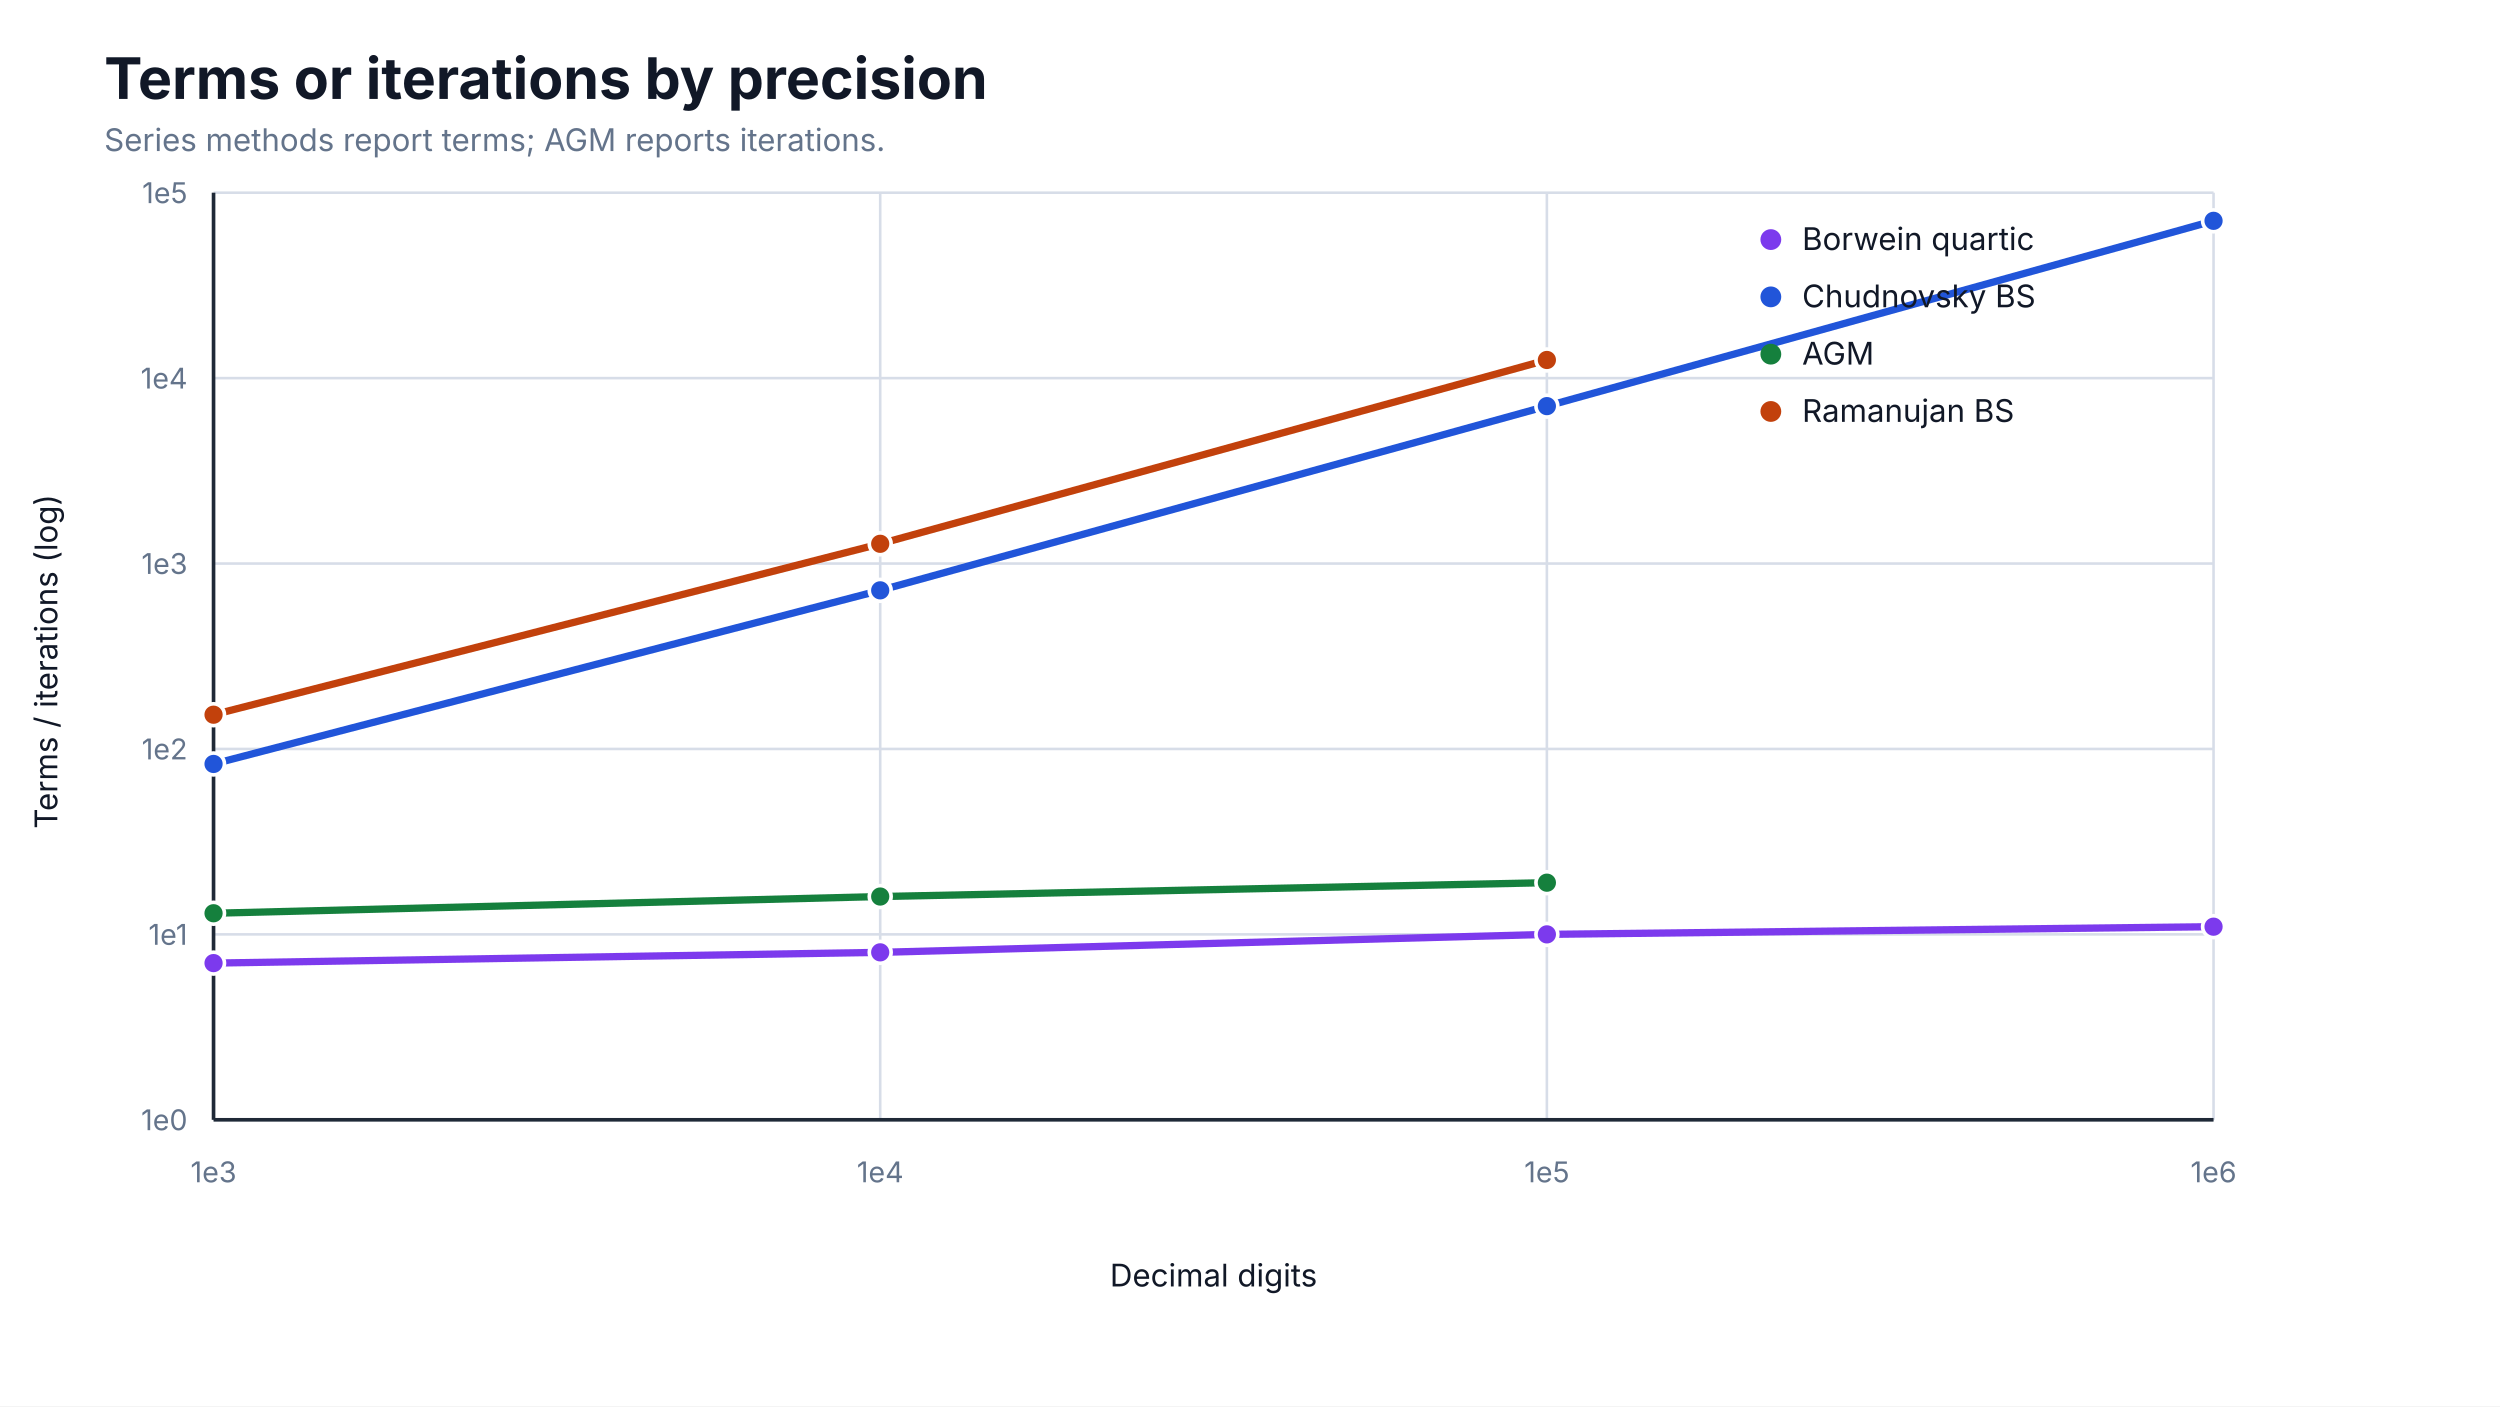
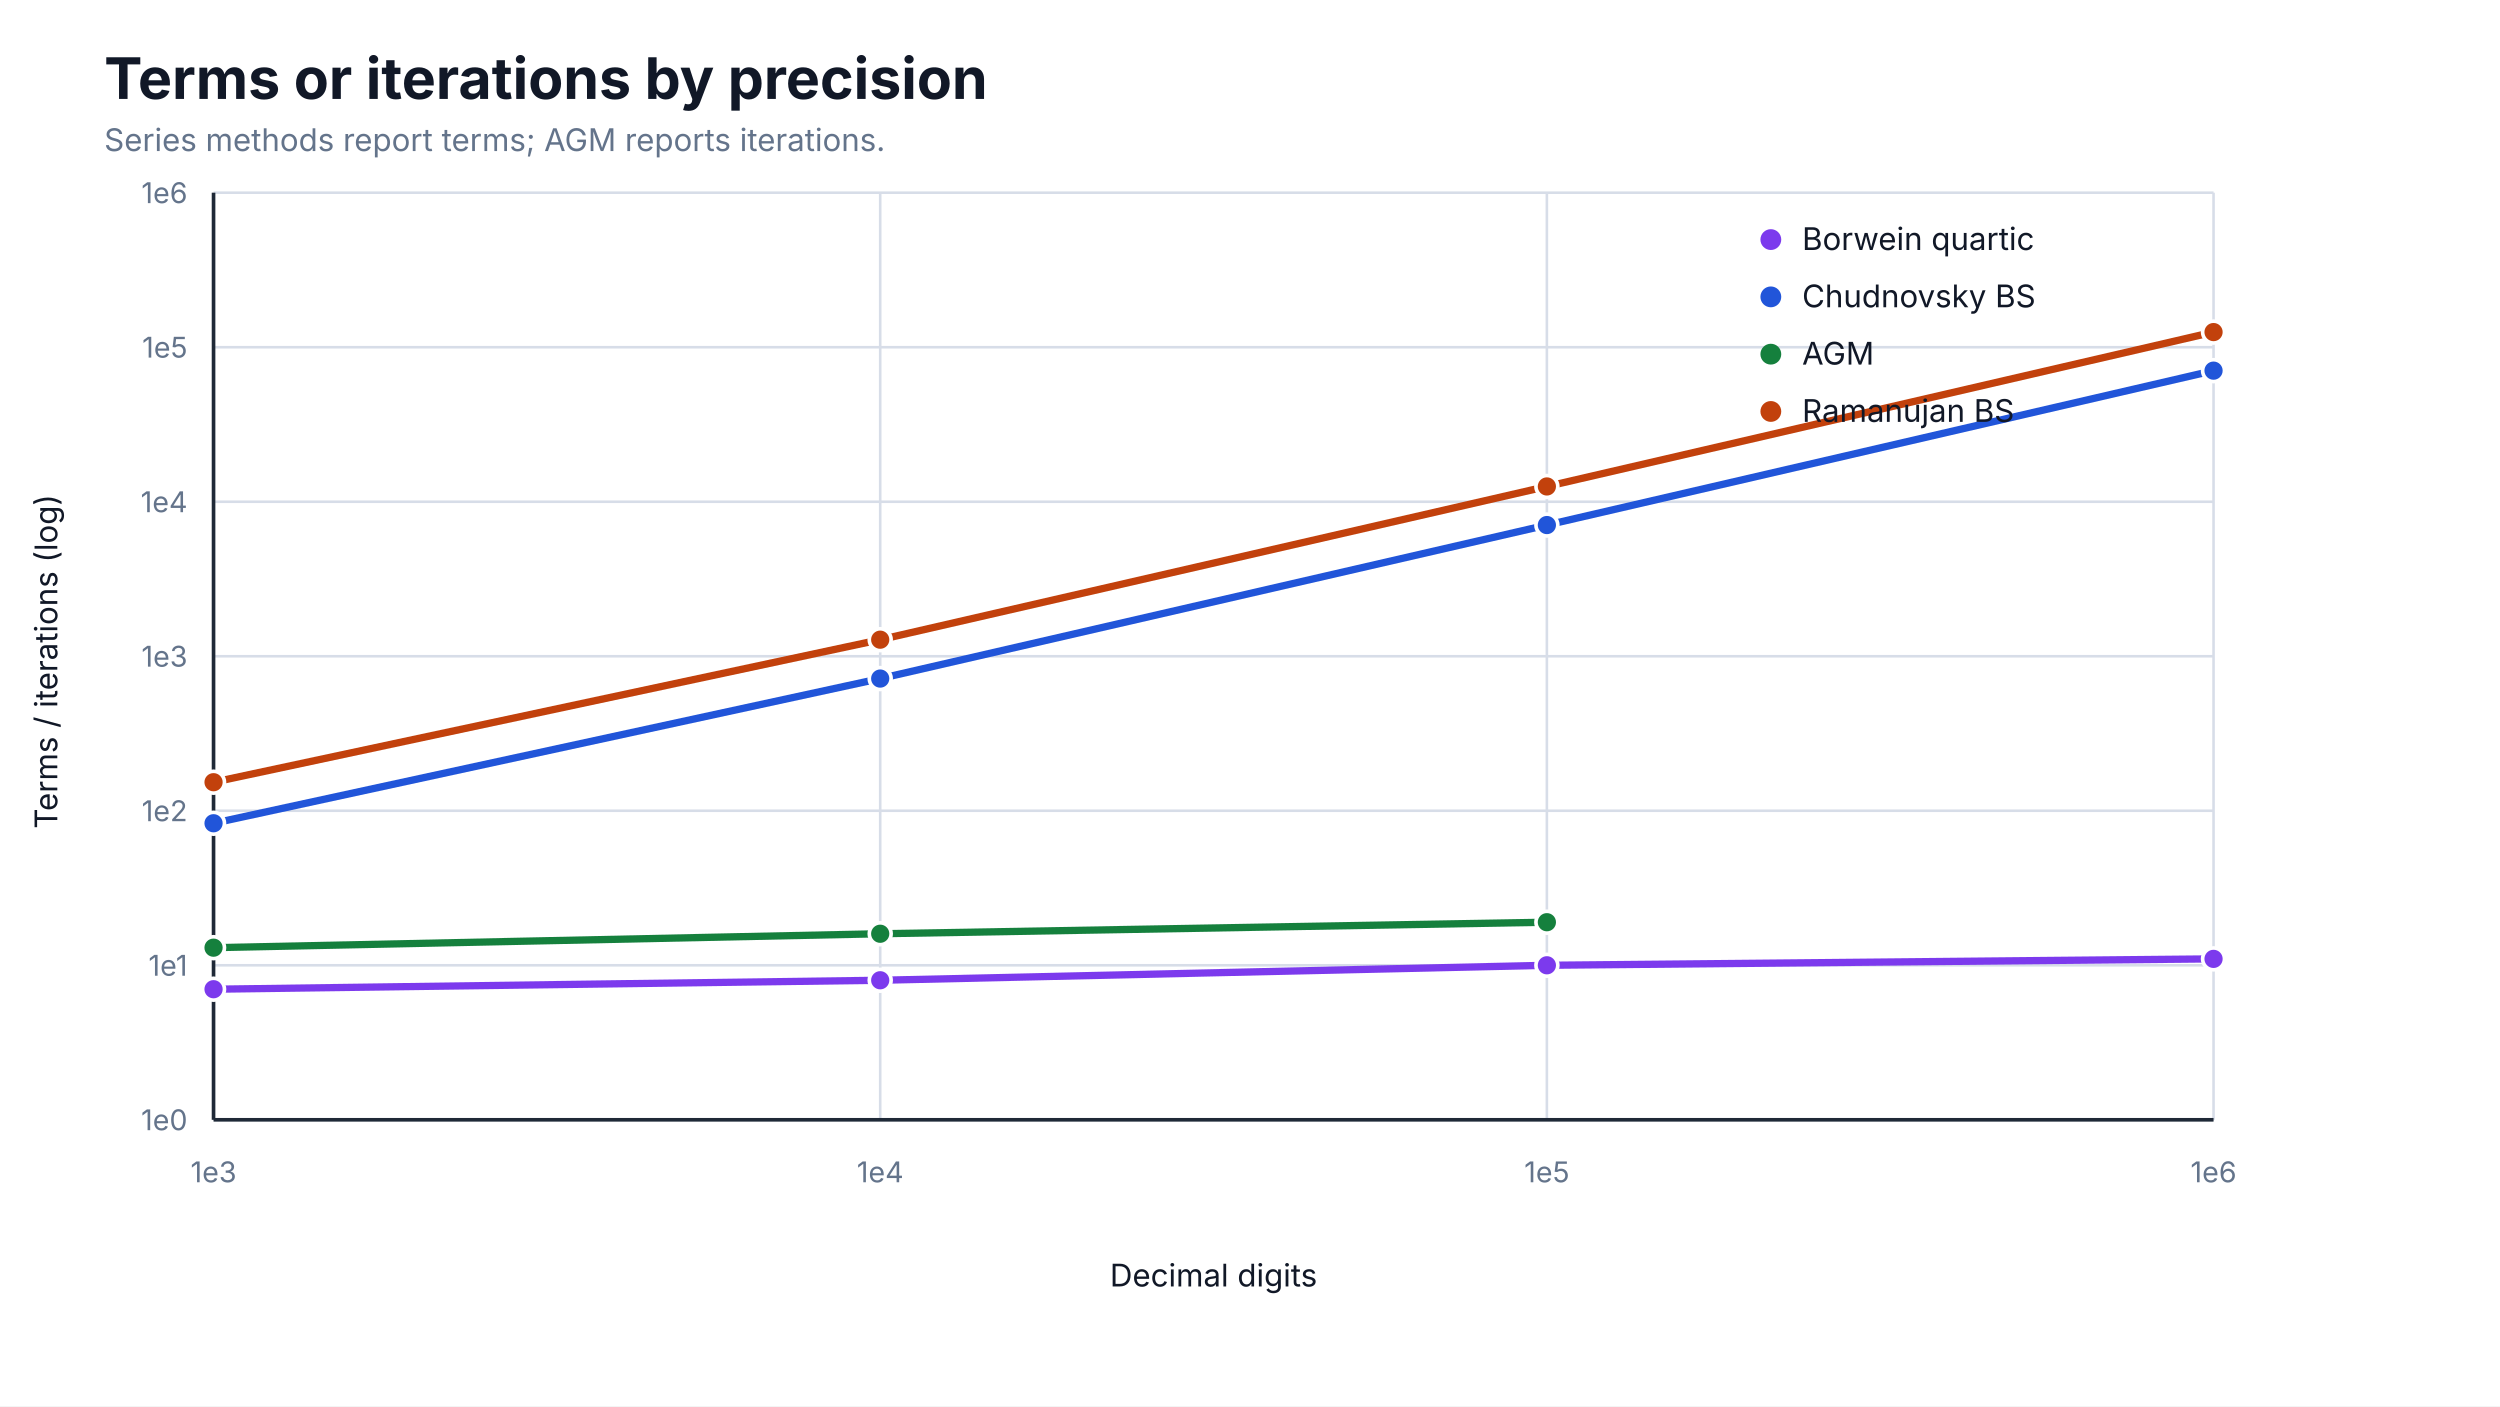
<svg xmlns="http://www.w3.org/2000/svg" viewBox="0 0 960 540" role="img" aria-labelledby="title desc">
  <style>text{font-family:-apple-system,BlinkMacSystemFont,'Segoe UI',sans-serif}.title{font-size:22px;font-weight:700;fill:#111827}.subtitle{font-size:12px;fill:#64748b}.axis{stroke:#1f2937;stroke-width:1.4}.grid{stroke:#d7dde8;stroke-width:1}.tick{font-size:11px;fill:#64748b}.label{font-size:12px;fill:#111827}.legend{font-size:12px;fill:#111827}</style>
  <rect width="960" height="540" fill="#fff" />
  <text class="title" x="40" y="38">Terms or iterations by precision</text>
  <text class="subtitle" x="40" y="58">Series methods report terms; AGM reports iterations.</text>
  <line class="grid" x1="82" y1="74" x2="82" y2="430" />
  <text class="tick" x="82" y="454" text-anchor="middle">1e3</text>
  <line class="grid" x1="338" y1="74" x2="338" y2="430" />
  <text class="tick" x="338" y="454" text-anchor="middle">1e4</text>
  <line class="grid" x1="594" y1="74" x2="594" y2="430" />
  <text class="tick" x="594" y="454" text-anchor="middle">1e5</text>
  <line class="grid" x1="850" y1="74" x2="850" y2="430" />
  <text class="tick" x="850" y="454" text-anchor="middle">1e6</text>
  <line class="grid" x1="82" y1="430" x2="850" y2="430" />
  <text class="tick" x="72" y="434" text-anchor="end">1e0</text>
-   <line class="grid" x1="82" y1="358.8" x2="850" y2="358.8" />
-   <text class="tick" x="72" y="362.8" text-anchor="end">1e1</text>
-   <line class="grid" x1="82" y1="287.6" x2="850" y2="287.6" />
-   <text class="tick" x="72" y="291.6" text-anchor="end">1e2</text>
-   <line class="grid" x1="82" y1="216.4" x2="850" y2="216.4" />
-   <text class="tick" x="72" y="220.4" text-anchor="end">1e3</text>
-   <line class="grid" x1="82" y1="145.2" x2="850" y2="145.2" />
-   <text class="tick" x="72" y="149.2" text-anchor="end">1e4</text>
+   <line class="grid" x1="82" y1="370.67" x2="850" y2="370.67" />
+   <text class="tick" x="72" y="374.67" text-anchor="end">1e1</text>
+   <line class="grid" x1="82" y1="311.33" x2="850" y2="311.33" />
+   <text class="tick" x="72" y="315.33" text-anchor="end">1e2</text>
+   <line class="grid" x1="82" y1="252" x2="850" y2="252" />
+   <text class="tick" x="72" y="256" text-anchor="end">1e3</text>
+   <line class="grid" x1="82" y1="192.67" x2="850" y2="192.67" />
+   <text class="tick" x="72" y="196.67" text-anchor="end">1e4</text>
+   <line class="grid" x1="82" y1="133.33" x2="850" y2="133.33" />
+   <text class="tick" x="72" y="137.33" text-anchor="end">1e5</text>
  <line class="grid" x1="82" y1="74" x2="850" y2="74" />
-   <text class="tick" x="72" y="78" text-anchor="end">1e5</text>
+   <text class="tick" x="72" y="78" text-anchor="end">1e6</text>
  <line class="axis" x1="82" y1="430" x2="850" y2="430" />
  <line class="axis" x1="82" y1="74" x2="82" y2="430" />
  <text class="label" x="466" y="494" text-anchor="middle">Decimal digits</text>
  <text class="label" transform="translate(22 254) rotate(-90)" text-anchor="middle">Terms / iterations (log)</text>
-   <path d="M82 369.83 L338 365.7 L594 358.8 L850 355.85" fill="none" stroke="#7c3aed" stroke-width="2.8" stroke-linejoin="round" stroke-linecap="round" />
-   <circle cx="82" cy="369.83" r="4.2" fill="#7c3aed" stroke="#fff" stroke-width="1.4" />
-   <circle cx="338" cy="365.7" r="4.2" fill="#7c3aed" stroke="#fff" stroke-width="1.4" />
-   <circle cx="594" cy="358.8" r="4.2" fill="#7c3aed" stroke="#fff" stroke-width="1.4" />
-   <circle cx="850" cy="355.85" r="4.2" fill="#7c3aed" stroke="#fff" stroke-width="1.4" />
+   <path d="M82 379.86 L338 376.42 L594 370.67 L850 368.21" fill="none" stroke="#7c3aed" stroke-width="2.8" stroke-linejoin="round" stroke-linecap="round" />
+   <circle cx="82" cy="379.86" r="4.2" fill="#7c3aed" stroke="#fff" stroke-width="1.4" />
+   <circle cx="338" cy="376.42" r="4.2" fill="#7c3aed" stroke="#fff" stroke-width="1.4" />
+   <circle cx="594" cy="370.67" r="4.2" fill="#7c3aed" stroke="#fff" stroke-width="1.4" />
+   <circle cx="850" cy="368.21" r="4.2" fill="#7c3aed" stroke="#fff" stroke-width="1.4" />
  <circle cx="680" cy="92" r="4" fill="#7c3aed" />
  <text class="legend" x="692" y="96">Borwein quartic</text>
-   <path d="M82 293.36 L338 226.69 L594 155.95 L850 84.8" fill="none" stroke="#2155d9" stroke-width="2.8" stroke-linejoin="round" stroke-linecap="round" />
-   <circle cx="82" cy="293.36" r="4.2" fill="#2155d9" stroke="#fff" stroke-width="1.4" />
-   <circle cx="338" cy="226.69" r="4.2" fill="#2155d9" stroke="#fff" stroke-width="1.4" />
-   <circle cx="594" cy="155.95" r="4.2" fill="#2155d9" stroke="#fff" stroke-width="1.4" />
-   <circle cx="850" cy="84.8" r="4.2" fill="#2155d9" stroke="#fff" stroke-width="1.4" />
+   <path d="M82 316.13 L338 260.57 L594 201.62 L850 142.33" fill="none" stroke="#2155d9" stroke-width="2.8" stroke-linejoin="round" stroke-linecap="round" />
+   <circle cx="82" cy="316.13" r="4.2" fill="#2155d9" stroke="#fff" stroke-width="1.4" />
+   <circle cx="338" cy="260.57" r="4.2" fill="#2155d9" stroke="#fff" stroke-width="1.4" />
+   <circle cx="594" cy="201.62" r="4.2" fill="#2155d9" stroke="#fff" stroke-width="1.4" />
+   <circle cx="850" cy="142.33" r="4.2" fill="#2155d9" stroke="#fff" stroke-width="1.4" />
  <circle cx="680" cy="114" r="4" fill="#2155d9" />
  <text class="legend" x="692" y="118">Chudnovsky BS</text>
-   <path d="M82 350.69 L338 344.27 L594 338.95" fill="none" stroke="#15803d" stroke-width="2.8" stroke-linejoin="round" stroke-linecap="round" />
-   <circle cx="82" cy="350.69" r="4.2" fill="#15803d" stroke="#fff" stroke-width="1.4" />
-   <circle cx="338" cy="344.27" r="4.2" fill="#15803d" stroke="#fff" stroke-width="1.4" />
-   <circle cx="594" cy="338.95" r="4.2" fill="#15803d" stroke="#fff" stroke-width="1.4" />
+   <path d="M82 363.91 L338 358.56 L594 354.13" fill="none" stroke="#15803d" stroke-width="2.8" stroke-linejoin="round" stroke-linecap="round" />
+   <circle cx="82" cy="363.91" r="4.2" fill="#15803d" stroke="#fff" stroke-width="1.4" />
+   <circle cx="338" cy="358.56" r="4.2" fill="#15803d" stroke="#fff" stroke-width="1.4" />
+   <circle cx="594" cy="354.13" r="4.2" fill="#15803d" stroke="#fff" stroke-width="1.4" />
  <circle cx="680" cy="136" r="4" fill="#15803d" />
  <text class="legend" x="692" y="140">AGM</text>
-   <path d="M82 274.45 L338 208.82 L594 138.23" fill="none" stroke="#c2410c" stroke-width="2.8" stroke-linejoin="round" stroke-linecap="round" />
-   <circle cx="82" cy="274.45" r="4.2" fill="#c2410c" stroke="#fff" stroke-width="1.4" />
-   <circle cx="338" cy="208.82" r="4.2" fill="#c2410c" stroke="#fff" stroke-width="1.4" />
-   <circle cx="594" cy="138.23" r="4.2" fill="#c2410c" stroke="#fff" stroke-width="1.4" />
+   <path d="M82 300.37 L338 245.64 L594 186.8 L850 127.52" fill="none" stroke="#c2410c" stroke-width="2.8" stroke-linejoin="round" stroke-linecap="round" />
+   <circle cx="82" cy="300.37" r="4.2" fill="#c2410c" stroke="#fff" stroke-width="1.4" />
+   <circle cx="338" cy="245.64" r="4.2" fill="#c2410c" stroke="#fff" stroke-width="1.4" />
+   <circle cx="594" cy="186.8" r="4.2" fill="#c2410c" stroke="#fff" stroke-width="1.4" />
+   <circle cx="850" cy="127.52" r="4.2" fill="#c2410c" stroke="#fff" stroke-width="1.4" />
  <circle cx="680" cy="158" r="4" fill="#c2410c" />
  <text class="legend" x="692" y="162">Ramanujan BS</text>
</svg>
